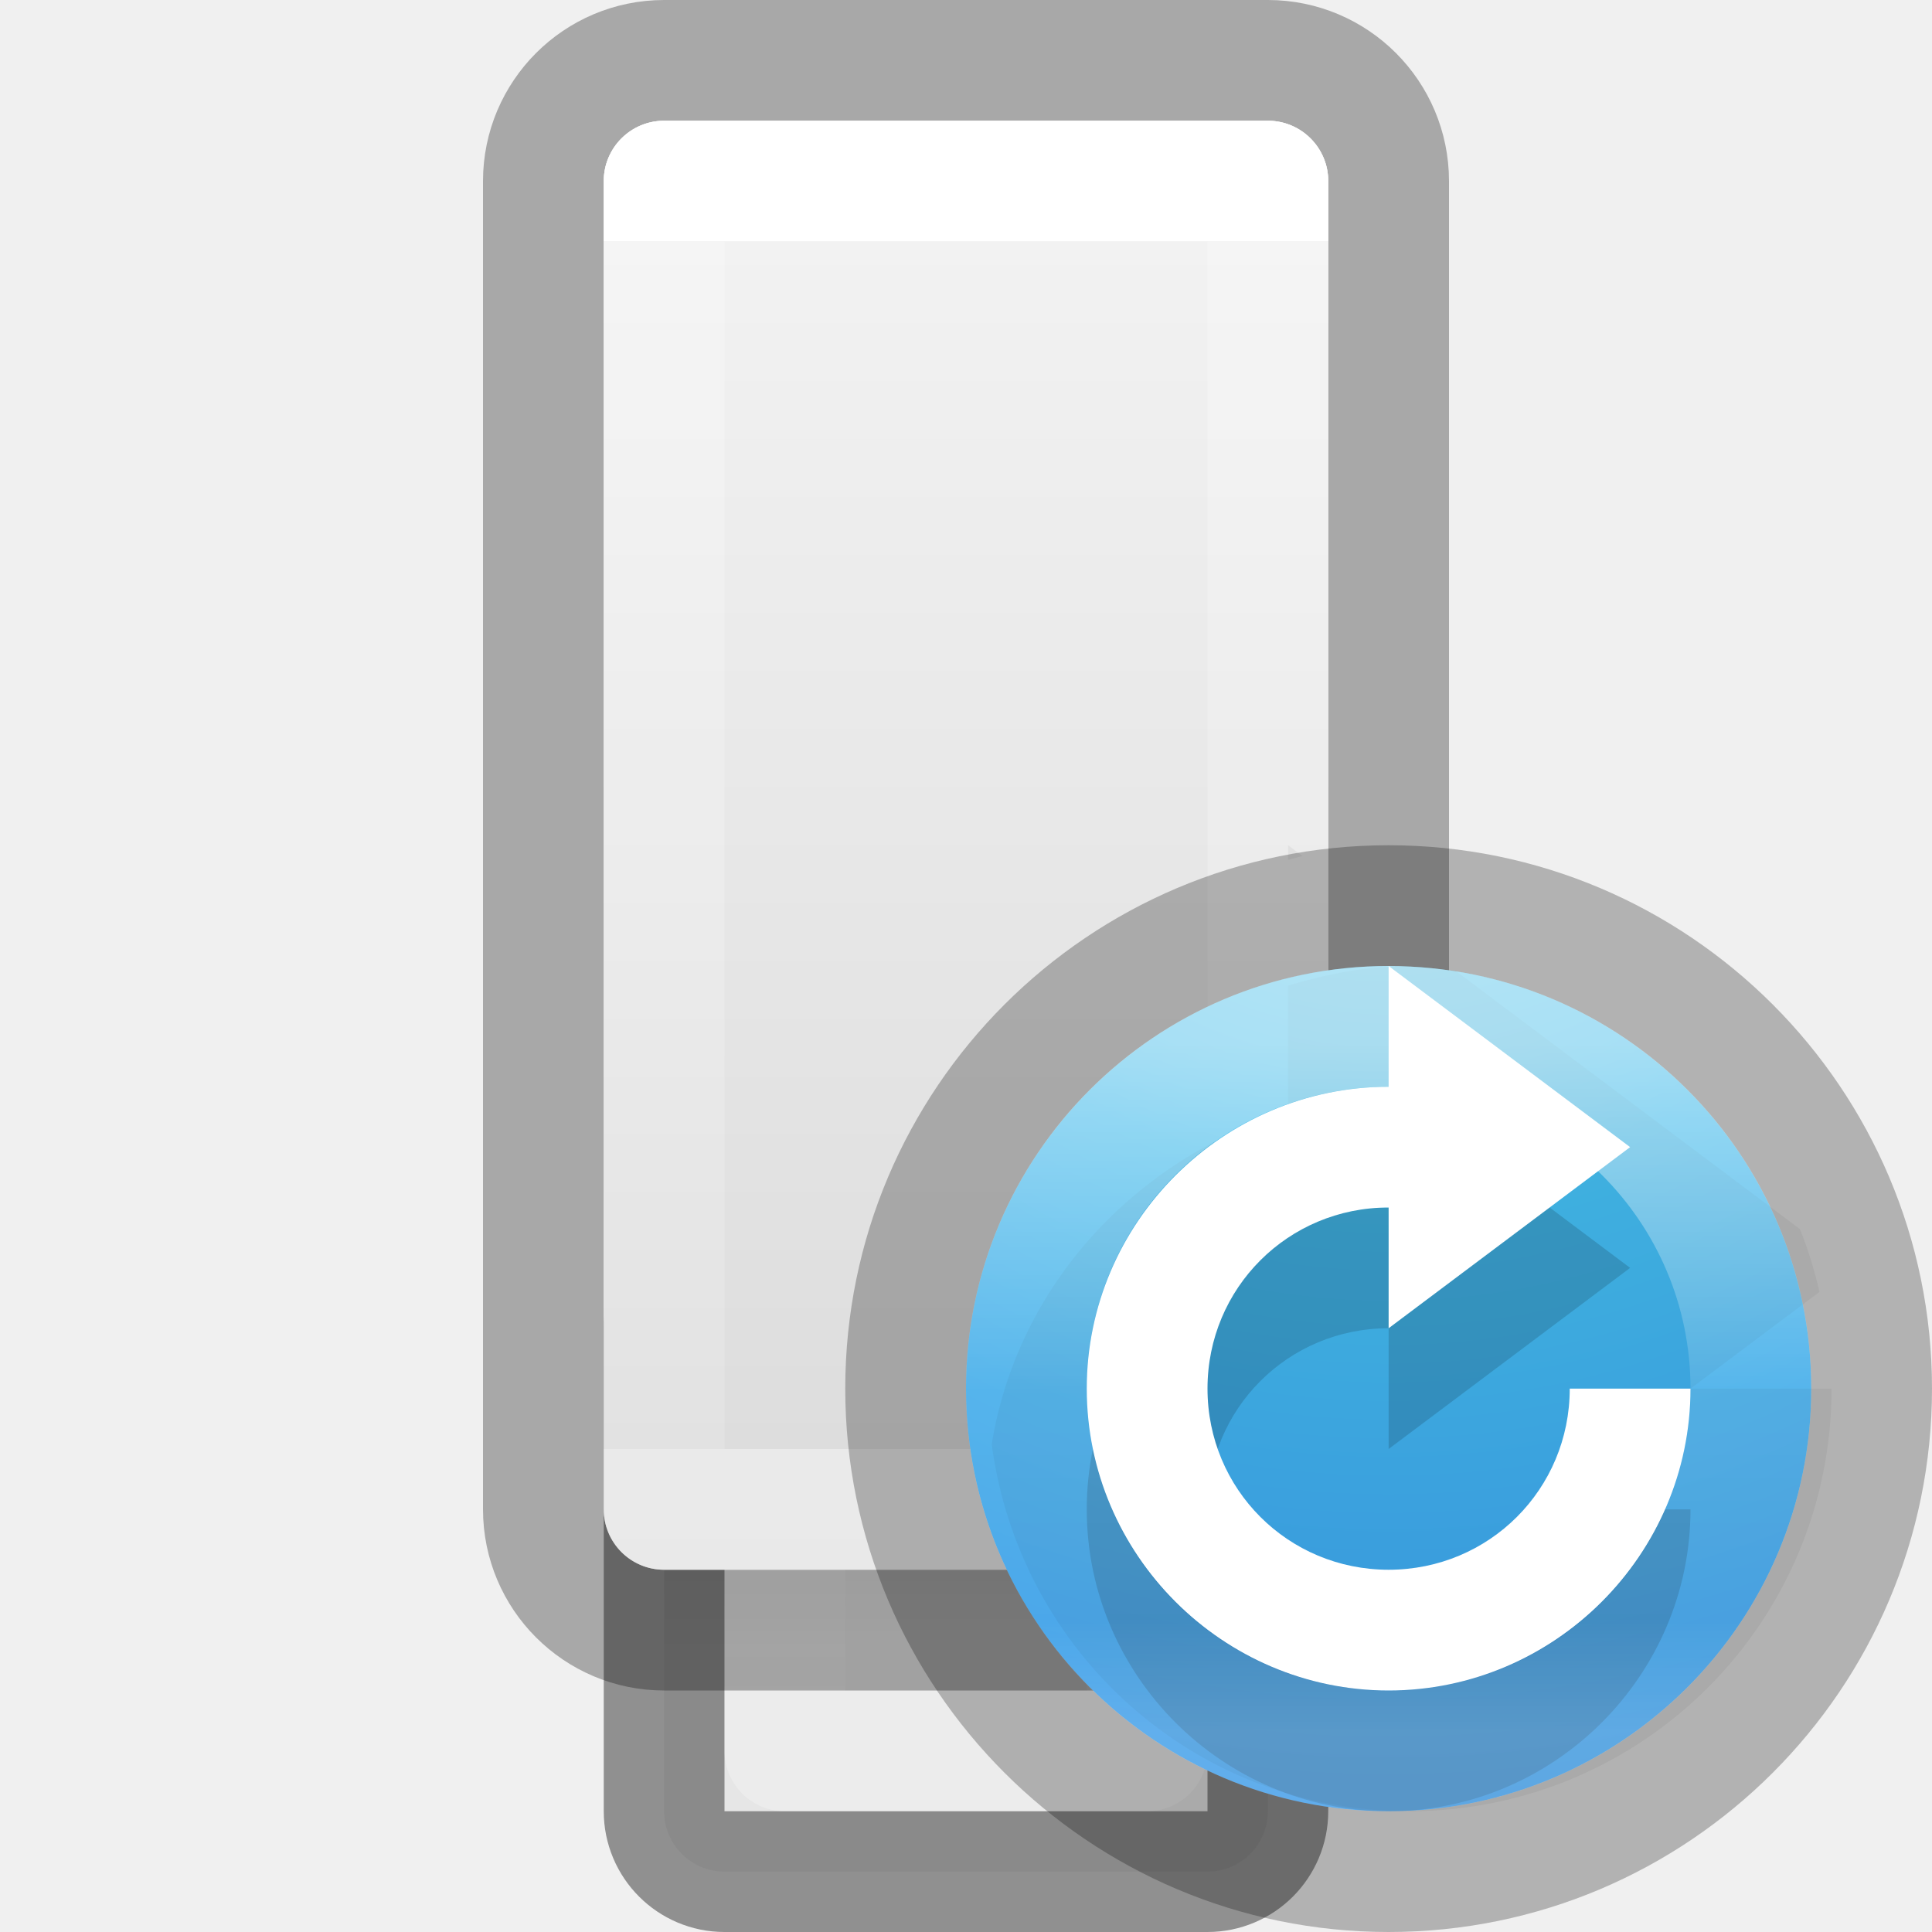
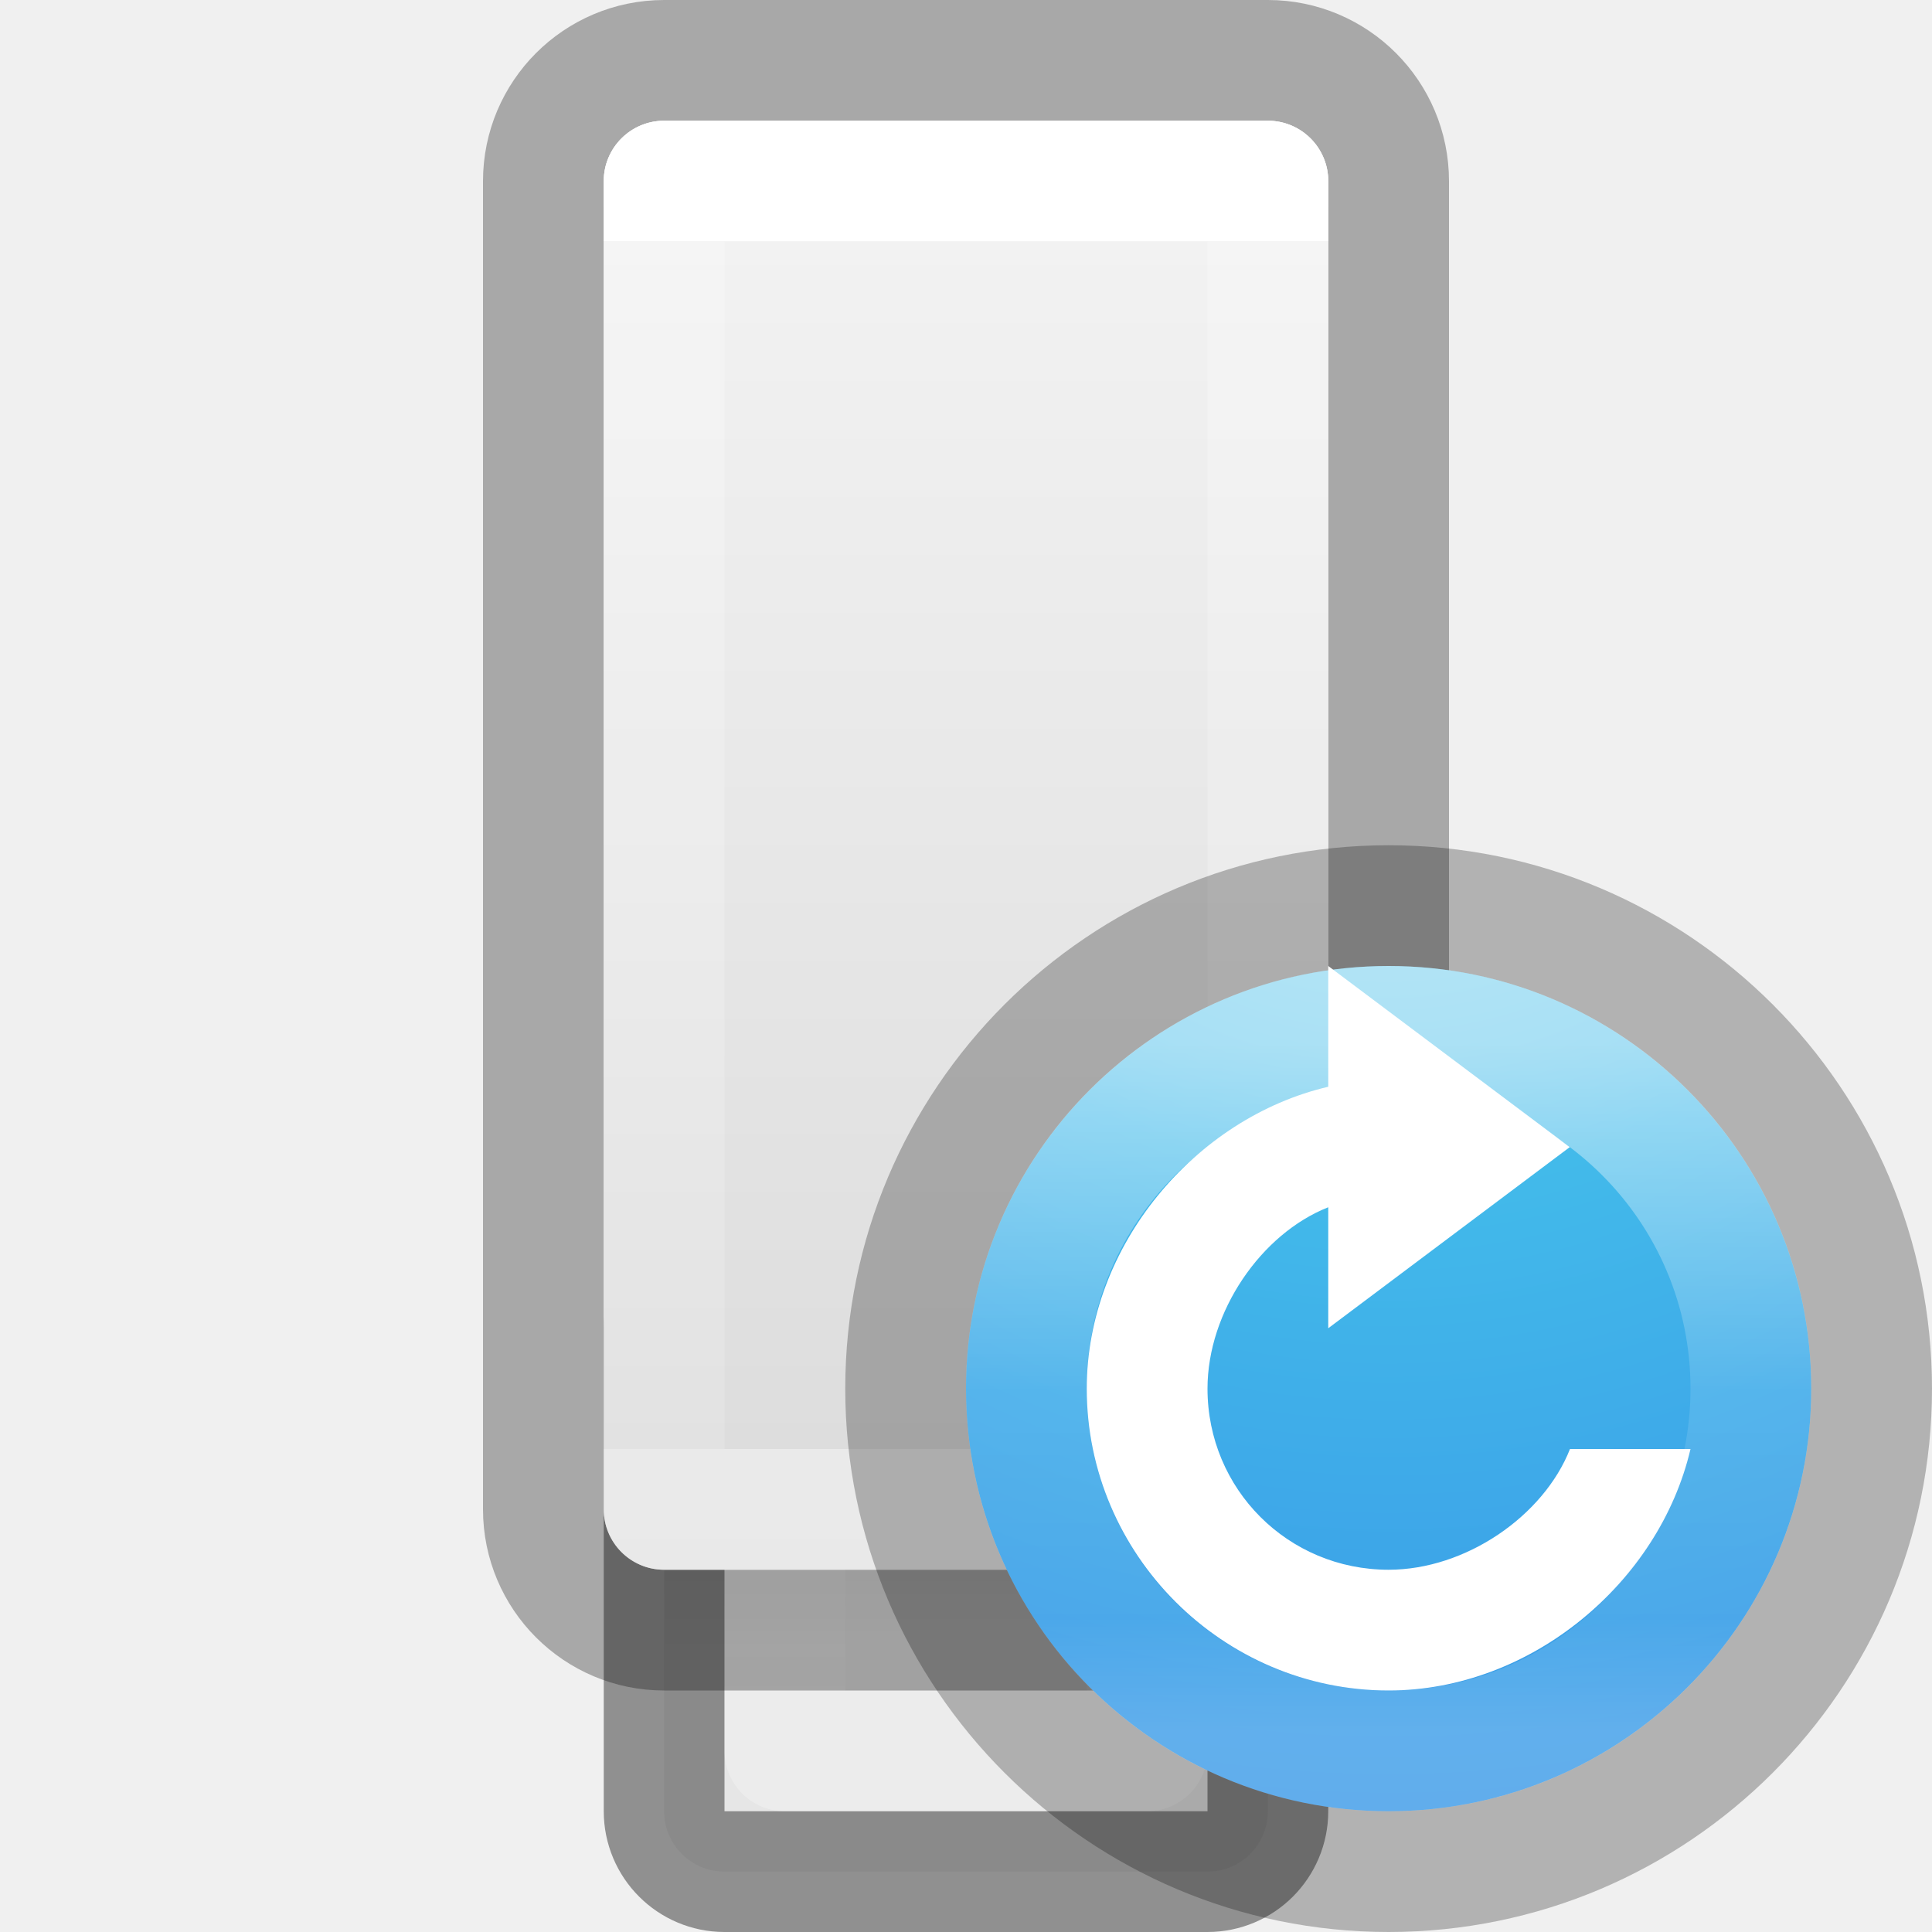
<svg xmlns="http://www.w3.org/2000/svg" xmlns:xlink="http://www.w3.org/1999/xlink" id="svg11300" height="16" width="16" version="1.0">
  <defs id="defs3">
    <linearGradient id="linearGradient4614">
      <stop id="stop4606" style="stop-color:#ffffff;stop-opacity:1" offset="0" />
      <stop id="stop4608" style="stop-color:#ffffff;stop-opacity:0.235" offset="0" />
      <stop id="stop4610" style="stop-color:#ffffff;stop-opacity:0.157" offset="0.981" />
      <stop id="stop4612" style="stop-color:#ffffff;stop-opacity:0.392" offset="1" />
    </linearGradient>
    <linearGradient id="linearGradient3742">
      <stop offset="0" style="stop-color:#ffffff;stop-opacity:1" id="stop3734" />
      <stop offset="0" style="stop-color:#ffffff;stop-opacity:0.235" id="stop3736" />
      <stop offset="1" style="stop-color:#ffffff;stop-opacity:0.157" id="stop3738" />
      <stop offset="1" style="stop-color:#ffffff;stop-opacity:0.392" id="stop3740" />
    </linearGradient>
    <linearGradient id="linearGradient3600-8">
      <stop offset="0" style="stop-color:#f4f4f4;stop-opacity:1" id="stop3602-2" />
      <stop offset="1" style="stop-color:#dbdbdb;stop-opacity:1" id="stop3604-5" />
    </linearGradient>
    <linearGradient id="linearGradient7056">
      <stop offset="0" style="stop-color:#e6e6e6;stop-opacity:1" id="stop7064" />
      <stop offset="1" style="stop-color:#c8c8c8;stop-opacity:1" id="stop7060" />
    </linearGradient>
    <linearGradient xlink:href="#linearGradient3742" id="linearGradient3730-2" gradientUnits="userSpaceOnUse" gradientTransform="matrix(0.163584,0,0,0.3809118,-9.263088,0.261082)" x1="118.574" y1="4.565" x2="118.574" y2="30.818" />
    <linearGradient gradientTransform="matrix(0.2867595,0,0,0.301894,6.098381,-0.8035846)" gradientUnits="userSpaceOnUse" xlink:href="#linearGradient3600-8" id="linearGradient5466-8-3-0" y2="45.689" x2="11.098" y1="5.97" x1="11.098" />
    <linearGradient xlink:href="#linearGradient4614" id="linearGradient4604-6" gradientUnits="userSpaceOnUse" gradientTransform="matrix(0.1434511,0,0,0.2557172,-7.138462,21.28366)" x1="116.791" y1="-36.304" x2="116.791" y2="-28.483" />
    <linearGradient xlink:href="#linearGradient7056" id="linearGradient4763-1" x1="25" y1="-35" x2="25" y2="-44.396" gradientUnits="userSpaceOnUse" gradientTransform="matrix(0.3333333,0,0,0.3333333,0,25.33333)" />
    <linearGradient gradientTransform="matrix(0.4306658,0,0,0.4446634,23.40559,-6.638637)" gradientUnits="userSpaceOnUse" xlink:href="#linearGradient3104-8-8-97-4-6-2-0-1-4-0-5-8-3-9-1-4" id="linearGradient3373-2-5" y2="5.176" x2="-95.838" y1="54.2" x1="-95.838" />
    <linearGradient id="linearGradient3104-8-8-97-4-6-2-0-1-4-0-5-8-3-9-1-4">
      <stop offset="0" style="stop-color:#000000;stop-opacity:0.322" id="stop3106-5-4-3-5-0-1-61-9-2-7-3-3-2-6-9-2" />
      <stop offset="1" style="stop-color:#000000;stop-opacity:0.278" id="stop3108-4-3-7-8-2-4-01-9-9-0-6-4-3-7-7-3" />
    </linearGradient>
    <radialGradient gradientTransform="matrix(0,0.4266303,-0.451324,-1.1612221e-8,15.3136,5.322847)" gradientUnits="userSpaceOnUse" xlink:href="#linearGradient4632-92-3-0-8-1-6-6" id="radialGradient3370-2" fy="8.45" fx="6.275" r="20" cy="8.45" cx="6.275" />
    <linearGradient id="linearGradient4632-92-3-0-8-1-6-6">
      <stop offset="0" style="stop-color:#fafafa;stop-opacity:1" id="stop4634-68-8-0-2-9-1-1" />
      <stop offset="1" style="stop-color:#e1e1e1;stop-opacity:1" id="stop4636-8-21-7-1-4-9-4" />
    </linearGradient>
    <linearGradient gradientTransform="matrix(0.1621622,0,0,0.1621622,-0.1324632,7.388016)" gradientUnits="userSpaceOnUse" xlink:href="#linearGradient4011" id="linearGradient3364-8" y2="42.884" x2="71.204" y1="7.831" x1="71.204" />
    <linearGradient id="linearGradient4011">
      <stop offset="0" style="stop-color:#ffffff;stop-opacity:1" id="stop4013" />
      <stop offset="0.508" style="stop-color:#ffffff;stop-opacity:0.235" id="stop4015" />
      <stop offset="0.835" style="stop-color:#ffffff;stop-opacity:0.157" id="stop4017" />
      <stop offset="1" style="stop-color:#ffffff;stop-opacity:0.392" id="stop4019" />
    </linearGradient>
    <linearGradient gradientTransform="matrix(0.4306658,0,0,0.4446634,36.56832,-12.03213)" gradientUnits="userSpaceOnUse" xlink:href="#linearGradient3104-8-8-97-4-6-2-0-1-4-0-5-8-3-9-1-4" id="linearGradient3373-2-5-3" y2="5.176" x2="-95.838" y1="54.2" x1="-95.838" />
    <radialGradient gradientTransform="matrix(0,0.4266303,-0.451324,-1.1612221e-8,28.47632,-0.07064422)" gradientUnits="userSpaceOnUse" xlink:href="#linearGradient4632-92-3-0-8-1-6-6" id="radialGradient3370-2-5" fy="8.45" fx="6.275" r="20" cy="8.45" cx="6.275" />
    <linearGradient gradientTransform="matrix(0.1621622,0,0,0.1621622,13.03026,1.994525)" gradientUnits="userSpaceOnUse" xlink:href="#linearGradient4011" id="linearGradient3364-8-6" y2="42.884" x2="71.204" y1="7.831" x1="71.204" />
    <linearGradient gradientTransform="matrix(0.1621622,0,0,0.1621622,-17.02891,6.302216)" gradientUnits="userSpaceOnUse" xlink:href="#linearGradient4011" id="linearGradient3364-8-62" y2="42.884" x2="71.204" y1="7.831" x1="71.204" />
    <radialGradient gradientTransform="matrix(0,0.4266303,-0.451324,-1.1612221e-8,-1.582848,4.237048)" gradientUnits="userSpaceOnUse" xlink:href="#linearGradient4632-92-3-0-8-1-6-6" id="radialGradient3370-2-9" fy="8.45" fx="6.275" r="20" cy="8.45" cx="6.275" />
    <linearGradient gradientTransform="matrix(0.2153329,0,0,0.2223317,0.952797,-0.0693189)" gradientUnits="userSpaceOnUse" xlink:href="#linearGradient3104-8-8-97-4-6-2-0-1-4-0-5-8-3-9-1-4" id="linearGradient3373-2-5-3-7" y2="5.176" x2="-95.838" y1="54.2" x1="-95.838" />
    <radialGradient gradientTransform="matrix(0,0.853659,-0.9030693,-2.3235283e-8,19.13075,4.331061)" gradientUnits="userSpaceOnUse" xlink:href="#linearGradient2867-449-88-871-390-598-476-591-434-148-57-177-3-8-8" id="radialGradient3386" fy="8.45" fx="1.198" r="20" cy="8.45" cx="1.198" />
    <linearGradient id="linearGradient2867-449-88-871-390-598-476-591-434-148-57-177-3-8-8">
      <stop offset="0" style="stop-color:#90dbec;stop-opacity:1" id="stop3750-8-9-0" />
      <stop offset="0.262" style="stop-color:#42baea;stop-opacity:1" id="stop3752-3-2-2" />
      <stop offset="0.705" style="stop-color:#3689e6;stop-opacity:1" id="stop3754-7-2-2-9" />
      <stop offset="1" style="stop-color:#2b63a0;stop-opacity:1" id="stop3756-9-3-05" />
    </linearGradient>
+     <radialGradient gradientTransform="matrix(0,0.853659,-0.9030693,-2.3235283e-8,28.2616,-6.156119)" gradientUnits="userSpaceOnUse" xlink:href="#linearGradient2867-449-88-871-390-598-476-591-434-148-57-177-3-8-8" id="radialGradient3386-6" fy="8.45" fx="1.198" r="20" cy="8.45" cx="1.198" />
  </defs>
+   <path d="m 20.631,-2.487 c -1.931,0 -3.5,1.569 -3.5,3.5 0,1.931 1.569,3.5 3.5,3.5 1.931,0 3.5,-1.569 3.5,-3.5 0,-1.931 -1.569,-3.5 -3.5,-3.5 z" id="path2555-72-6" style="color:#000000;display:inline;overflow:visible;visibility:visible;fill:url(#radialGradient3386-6);fill-opacity:1;fill-rule:nonzero;stroke:none;stroke-width:1;marker:none;enable-background:accumulate" />
  <rect x="5.5" y="10.5" width="5" height="5" ry="0.5" rx="0.5" style="fill:url(#linearGradient4763-1);fill-opacity:1;stroke:none;stroke-width:1" id="rect3448-7-9" />
  <rect x="5.5" y="10.5" width="5" height="5" ry="0.5" rx="0.5" style="opacity:0.4;fill:none;stroke:#000000;stroke-width:1;stroke-opacity:1" id="rect3448-9-2" />
  <path id="rect3450-0" d="m 6.5,12.5 v -1 h 1 v 1 z m 2,0 v -1 h 1 v 1 z" style="opacity:0.35;fill:#000000;fill-opacity:0.336;stroke:#000000;stroke-width:1;stroke-linecap:butt;stroke-linejoin:miter;stroke-miterlimit:4;stroke-dasharray:none;stroke-dashoffset:0;stroke-opacity:1" />
  <rect x="6.5" y="11.5" width="3" height="3" style="opacity:0.6;fill:none;fill-opacity:1;stroke:url(#linearGradient4604-6);stroke-width:1;stroke-linecap:round;stroke-linejoin:round;stroke-miterlimit:4;stroke-dasharray:none;stroke-dashoffset:0;stroke-opacity:1;marker:none" id="rect3458-2" />
  <rect id="rect5391-3" style="opacity:0.3;vector-effect:none;fill:none;fill-opacity:1;stroke:#000000;stroke-width:1;stroke-linecap:butt;stroke-linejoin:round;stroke-miterlimit:4;stroke-dasharray:none;stroke-dashoffset:0;stroke-opacity:1;marker:none" rx="1" ry="1" height="13" width="7" y="0.5" x="4.5" />
  <rect x="5" y="1" width="6" height="12" rx="0.5" style="opacity:1;fill:url(#linearGradient5466-8-3-0);fill-opacity:1;stroke:none;stroke-width:1;stroke-linecap:butt;stroke-linejoin:round;stroke-miterlimit:4;stroke-dasharray:none;stroke-dashoffset:0;stroke-opacity:1;marker:none" id="rect5391-5-7" ry="0.5" />
  <rect x="5.5" y="1.5" width="5" height="11" style="opacity:1;fill:none;fill-opacity:1;stroke:url(#linearGradient3730-2);stroke-width:1;stroke-linecap:round;stroke-linejoin:round;stroke-miterlimit:4;stroke-dasharray:none;stroke-dashoffset:0;stroke-opacity:1;marker:none" id="rect5391-2-0-5" />
  <path d="M 11.5,8 C 9.569,8 8,9.569 8,11.5 8,13.431 9.569,15 11.5,15 13.431,15 15,13.431 15,11.5 15,9.569 13.431,8 11.5,8 Z" id="path2555-72" style="color:#000000;display:inline;overflow:visible;visibility:visible;fill:url(#radialGradient3386);fill-opacity:1;fill-rule:nonzero;stroke:none;stroke-width:1;marker:none;enable-background:accumulate" />
  <path style="color:#000000;display:inline;overflow:visible;visibility:visible;opacity:0.8;fill:none;stroke:#000000;stroke-width:1;stroke-linecap:butt;stroke-linejoin:miter;stroke-miterlimit:4;stroke-dasharray:none;stroke-dashoffset:0;stroke-opacity:0.322;marker:none;enable-background:accumulate" id="path2555-7-2" d="M 11.5,7.5 C 9.293,7.5 7.5,9.293 7.5,11.5 c 0,2.207 1.793,4 4,4 2.207,0 4,-1.793 4,-4 0,-2.207 -1.793,-4 -4,-4 z" />
-   <path id="path905-7" style="color:#000000;font-style:normal;font-variant:normal;font-weight:normal;font-stretch:normal;font-size:medium;line-height:normal;font-family:sans-serif;font-variant-ligatures:normal;font-variant-position:normal;font-variant-caps:normal;font-variant-numeric:normal;font-variant-alternates:normal;font-variant-east-asian:normal;font-feature-settings:normal;font-variation-settings:normal;text-indent:0;text-align:start;text-decoration:none;text-decoration-line:none;text-decoration-style:solid;text-decoration-color:#000000;letter-spacing:normal;word-spacing:normal;text-transform:none;writing-mode:lr-tb;direction:ltr;text-orientation:mixed;dominant-baseline:auto;baseline-shift:baseline;text-anchor:start;white-space:normal;shape-padding:0;shape-margin:0;inline-size:0;clip-rule:nonzero;display:inline;overflow:visible;visibility:visible;opacity:0.05;isolation:auto;mix-blend-mode:normal;color-interpolation:sRGB;color-interpolation-filters:linearRGB;solid-color:#000000;solid-opacity:1;vector-effect:none;fill:#000000;fill-opacity:1;fill-rule:nonzero;stroke:none;stroke-width:2;stroke-linecap:butt;stroke-linejoin:miter;stroke-miterlimit:4;stroke-dasharray:none;stroke-dashoffset:0;stroke-opacity:1;marker:none;color-rendering:auto;image-rendering:auto;shape-rendering:auto;text-rendering:auto;enable-background:accumulate;stop-color:#000000;stop-opacity:1" d="m 10.668,7 v 0.121 c 0.04,-0.009 0.078,-0.023 0.119,-0.031 z m 1,1 c -0.35,0 -0.681,0.067 -1,0.162 V 9 9.205 C 9.406,9.594 8.426,10.643 8.213,11.961 8.44,13.676 9.889,15 11.668,15 c 1.936,0 3.5,-1.564 3.5,-3.5 H 14 l 1.068,-0.801 c -0.042,-0.179 -0.094,-0.353 -0.162,-0.52 L 12.053,8.039 C 11.925,8.025 11.8,8 11.668,8 Z" />
-   <path id="path1019-2" style="color:#000000;font-style:normal;font-variant:normal;font-weight:normal;font-stretch:normal;font-size:medium;line-height:normal;font-family:sans-serif;font-variant-ligatures:normal;font-variant-position:normal;font-variant-caps:normal;font-variant-numeric:normal;font-variant-alternates:normal;font-variant-east-asian:normal;font-feature-settings:normal;font-variation-settings:normal;text-indent:0;text-align:start;text-decoration:none;text-decoration-line:none;text-decoration-style:solid;text-decoration-color:#000000;letter-spacing:normal;word-spacing:normal;text-transform:none;writing-mode:lr-tb;direction:ltr;text-orientation:mixed;dominant-baseline:auto;baseline-shift:baseline;text-anchor:start;white-space:normal;shape-padding:0;shape-margin:0;inline-size:0;clip-rule:nonzero;display:inline;overflow:visible;visibility:visible;opacity:0.15;isolation:auto;mix-blend-mode:normal;color-interpolation:sRGB;color-interpolation-filters:linearRGB;solid-color:#000000;solid-opacity:1;vector-effect:none;fill:#000000;fill-opacity:1;fill-rule:nonzero;stroke:none;stroke-width:1;stroke-linecap:butt;stroke-linejoin:miter;stroke-miterlimit:4;stroke-dasharray:none;stroke-dashoffset:0;stroke-opacity:1;marker:none;color-rendering:auto;image-rendering:auto;shape-rendering:auto;text-rendering:auto;enable-background:accumulate;stop-color:#000000;stop-opacity:1" d="m 11.5,9 v 1 C 10.126,10 9,11.126 9,12.5 c 0,1.374 1.126,2.5 2.5,2.5 1.374,0 2.5,-1.126 2.5,-2.5 h -1 c 10e-7,0.833 -0.667,1.5 -1.5,1.5 C 10.667,14 10,13.333 10,12.5 10,11.667 10.667,11 11.5,11 v 1 l 2,-1.5 z" />
-   <path id="path1019" style="color:#000000;font-style:normal;font-variant:normal;font-weight:normal;font-stretch:normal;font-size:medium;line-height:normal;font-family:sans-serif;font-variant-ligatures:normal;font-variant-position:normal;font-variant-caps:normal;font-variant-numeric:normal;font-variant-alternates:normal;font-variant-east-asian:normal;font-feature-settings:normal;font-variation-settings:normal;text-indent:0;text-align:start;text-decoration:none;text-decoration-line:none;text-decoration-style:solid;text-decoration-color:#000000;letter-spacing:normal;word-spacing:normal;text-transform:none;writing-mode:lr-tb;direction:ltr;text-orientation:mixed;dominant-baseline:auto;baseline-shift:baseline;text-anchor:start;white-space:normal;shape-padding:0;shape-margin:0;inline-size:0;clip-rule:nonzero;display:inline;overflow:visible;visibility:visible;opacity:1;isolation:auto;mix-blend-mode:normal;color-interpolation:sRGB;color-interpolation-filters:linearRGB;solid-color:#000000;solid-opacity:1;vector-effect:none;fill:#ffffff;fill-opacity:1;fill-rule:nonzero;stroke:none;stroke-width:1;stroke-linecap:butt;stroke-linejoin:miter;stroke-miterlimit:4;stroke-dasharray:none;stroke-dashoffset:0;stroke-opacity:1;marker:none;color-rendering:auto;image-rendering:auto;shape-rendering:auto;text-rendering:auto;enable-background:accumulate;stop-color:#000000;stop-opacity:1" d="M 11.5,8 V 9 C 10.126,9 9,10.126 9,11.5 c 0,1.374 1.126,2.5 2.5,2.5 1.374,0 2.5,-1.126 2.5,-2.5 h -1 c 10e-7,0.833 -0.667,1.5 -1.5,1.5 C 10.667,13 10,12.333 10,11.5 10,10.667 10.667,10 11.5,10 v 1 l 2,-1.5 z" />
  <path style="color:#000000;display:inline;overflow:visible;visibility:visible;fill:none;stroke:url(#linearGradient3364-8);stroke-width:1;stroke-linecap:round;stroke-linejoin:round;stroke-miterlimit:4;stroke-dasharray:none;stroke-dashoffset:0;stroke-opacity:1;marker:none;enable-background:accumulate;opacity:0.5" id="path8655-6-4-6" d="m 14.5,11.5 c 0,1.657 -1.343,3 -3,3 C 9.843,14.5 8.5,13.157 8.5,11.5 8.5,9.843 9.843,8.5 11.5,8.5 13.157,8.5 14.5,9.843 14.5,11.5 Z" />
+   <g id="g955" transform="translate(-3,-1.455026)">
+     <path style="color:#000000;font-style:normal;font-variant:normal;font-weight:normal;font-stretch:normal;font-size:medium;line-height:normal;font-family:sans-serif;font-variant-ligatures:normal;font-variant-position:normal;font-variant-caps:normal;font-variant-numeric:normal;font-variant-alternates:normal;font-variant-east-asian:normal;font-feature-settings:normal;font-variation-settings:normal;text-indent:0;text-align:start;text-decoration:none;text-decoration-line:none;text-decoration-style:solid;text-decoration-color:#000000;letter-spacing:normal;word-spacing:normal;text-transform:none;writing-mode:lr-tb;direction:ltr;text-orientation:mixed;dominant-baseline:auto;baseline-shift:baseline;text-anchor:start;white-space:normal;shape-padding:0;shape-margin:0;inline-size:0;clip-rule:nonzero;display:inline;overflow:visible;visibility:visible;opacity:0.05;isolation:auto;mix-blend-mode:normal;color-interpolation:sRGB;color-interpolation-filters:linearRGB;solid-color:#000000;solid-opacity:1;vector-effect:none;fill:#002e99;fill-opacity:1;fill-rule:nonzero;stroke:none;stroke-width:2;stroke-linecap:butt;stroke-linejoin:miter;stroke-miterlimit:4;stroke-dasharray:none;stroke-dashoffset:0;stroke-opacity:1;marker:none;color-rendering:auto;image-rendering:auto;shape-rendering:auto;text-rendering:auto;enable-background:accumulate;stop-color:#000000;stop-opacity:1" d="M 22,-2 V 2.5e-8 0.51 C 20.874,1.112 20,2.143 20,3.5 20,5.42 21.58,7 23.5,7 25.186,7 26.605,5.808 26.975,4.229 L 27.262,3 h -2.596 l 2,-1.5 z m 2.178,5.367 -0.105,0.268 C 24.033,3.735 23.672,4 23.5,4 23.457,4 23.467,3.936 23.428,3.928 Z" id="path923" />
+     <path id="path899-3" style="color:#000000;font-style:normal;font-variant:normal;font-weight:normal;font-stretch:normal;font-size:medium;line-height:normal;font-family:sans-serif;font-variant-ligatures:normal;font-variant-position:normal;font-variant-caps:normal;font-variant-numeric:normal;font-variant-alternates:normal;font-variant-east-asian:normal;font-feature-settings:normal;font-variation-settings:normal;text-indent:0;text-align:start;text-decoration:none;text-decoration-line:none;text-decoration-style:solid;text-decoration-color:#000000;letter-spacing:normal;word-spacing:normal;text-transform:none;writing-mode:lr-tb;direction:ltr;text-orientation:mixed;dominant-baseline:auto;baseline-shift:baseline;text-anchor:start;white-space:normal;shape-padding:0;shape-margin:0;inline-size:0;clip-rule:nonzero;display:inline;overflow:visible;visibility:visible;opacity:0.15;isolation:auto;mix-blend-mode:normal;color-interpolation:sRGB;color-interpolation-filters:linearRGB;solid-color:#000000;solid-opacity:1;vector-effect:none;fill:#002e99;fill-opacity:1;fill-rule:nonzero;stroke:none;stroke-width:1;stroke-linecap:butt;stroke-linejoin:miter;stroke-miterlimit:4;stroke-dasharray:none;stroke-dashoffset:0;stroke-opacity:1;marker:none;color-rendering:auto;image-rendering:auto;shape-rendering:auto;text-rendering:auto;enable-background:accumulate;stop-color:#000000;stop-opacity:1" d="M 23,0 V 1 C 21.896,1.258 21,2.32 21,3.5 21,4.874 22.126,6 23.5,6 24.68,6 25.742,5.104 26,4 H 25.002 C 24.783,4.556 24.137,5 23.5,5 22.667,5 22,4.333 22,3.5 22,2.863 22.444,2.217 23,1.998 V 3 l 2,-1.5 z" />
+   </g>
+   <path id="path899" style="color:#000000;font-style:normal;font-variant:normal;font-weight:normal;font-stretch:normal;font-size:medium;line-height:normal;font-family:sans-serif;font-variant-ligatures:normal;font-variant-position:normal;font-variant-caps:normal;font-variant-numeric:normal;font-variant-alternates:normal;font-variant-east-asian:normal;font-feature-settings:normal;font-variation-settings:normal;text-indent:0;text-align:start;text-decoration:none;text-decoration-line:none;text-decoration-style:solid;text-decoration-color:#000000;letter-spacing:normal;word-spacing:normal;text-transform:none;writing-mode:lr-tb;direction:ltr;text-orientation:mixed;dominant-baseline:auto;baseline-shift:baseline;text-anchor:start;white-space:normal;shape-padding:0;shape-margin:0;inline-size:0;clip-rule:nonzero;display:inline;overflow:visible;visibility:visible;opacity:1;isolation:auto;mix-blend-mode:normal;color-interpolation:sRGB;color-interpolation-filters:linearRGB;solid-color:#000000;solid-opacity:1;vector-effect:none;fill:#ffffff;fill-opacity:1;fill-rule:nonzero;stroke:none;stroke-width:1;stroke-linecap:butt;stroke-linejoin:miter;stroke-miterlimit:4;stroke-dasharray:none;stroke-dashoffset:0;stroke-opacity:1;marker:none;color-rendering:auto;image-rendering:auto;shape-rendering:auto;text-rendering:auto;enable-background:accumulate;stop-color:#000000;stop-opacity:1" d="M 11 8 L 11 9 C 9.896 9.258 9 10.32 9 11.5 C 9 12.874 10.126 14 11.5 14 C 12.68 14 13.742 13.104 14 12 L 13.002 12 C 12.783 12.556 12.137 13 11.5 13 C 10.667 13 10 12.333 10 11.5 C 10 10.863 10.444 10.217 11 9.998 L 11 11 L 13 9.5 L 11 8 z " />
+   <path id="path899-2" style="color:#000000;font-style:normal;font-variant:normal;font-weight:normal;font-stretch:normal;font-size:medium;line-height:normal;font-family:sans-serif;font-variant-ligatures:normal;font-variant-position:normal;font-variant-caps:normal;font-variant-numeric:normal;font-variant-alternates:normal;font-variant-east-asian:normal;font-feature-settings:normal;font-variation-settings:normal;text-indent:0;text-align:start;text-decoration:none;text-decoration-line:none;text-decoration-style:solid;text-decoration-color:#000000;letter-spacing:normal;word-spacing:normal;text-transform:none;writing-mode:lr-tb;direction:ltr;text-orientation:mixed;dominant-baseline:auto;baseline-shift:baseline;text-anchor:start;white-space:normal;shape-padding:0;shape-margin:0;inline-size:0;clip-rule:nonzero;display:inline;overflow:visible;visibility:visible;opacity:1;isolation:auto;mix-blend-mode:normal;color-interpolation:sRGB;color-interpolation-filters:linearRGB;solid-color:#000000;solid-opacity:1;vector-effect:none;fill:#ffffff;fill-opacity:1;fill-rule:nonzero;stroke:none;stroke-width:1;stroke-linecap:butt;stroke-linejoin:miter;stroke-miterlimit:4;stroke-dasharray:none;stroke-dashoffset:0;stroke-opacity:1;marker:none;color-rendering:auto;image-rendering:auto;shape-rendering:auto;text-rendering:auto;enable-background:accumulate;stop-color:#000000;stop-opacity:1" d="m 20,-2.455 v 1 c -1.104,0.258 -2,1.32 -2,2.5 0,1.374 1.126,2.5 2.5,2.5 1.18,0 2.242,-0.896 2.5,-2 h -0.998 c -0.219,0.556 -0.865,1 -1.502,1 -0.833,0 -1.5,-0.667 -1.5,-1.5 0,-0.637 0.444,-1.283 1,-1.502 V 0.545 l 2,-1.5 z" />
</svg>
